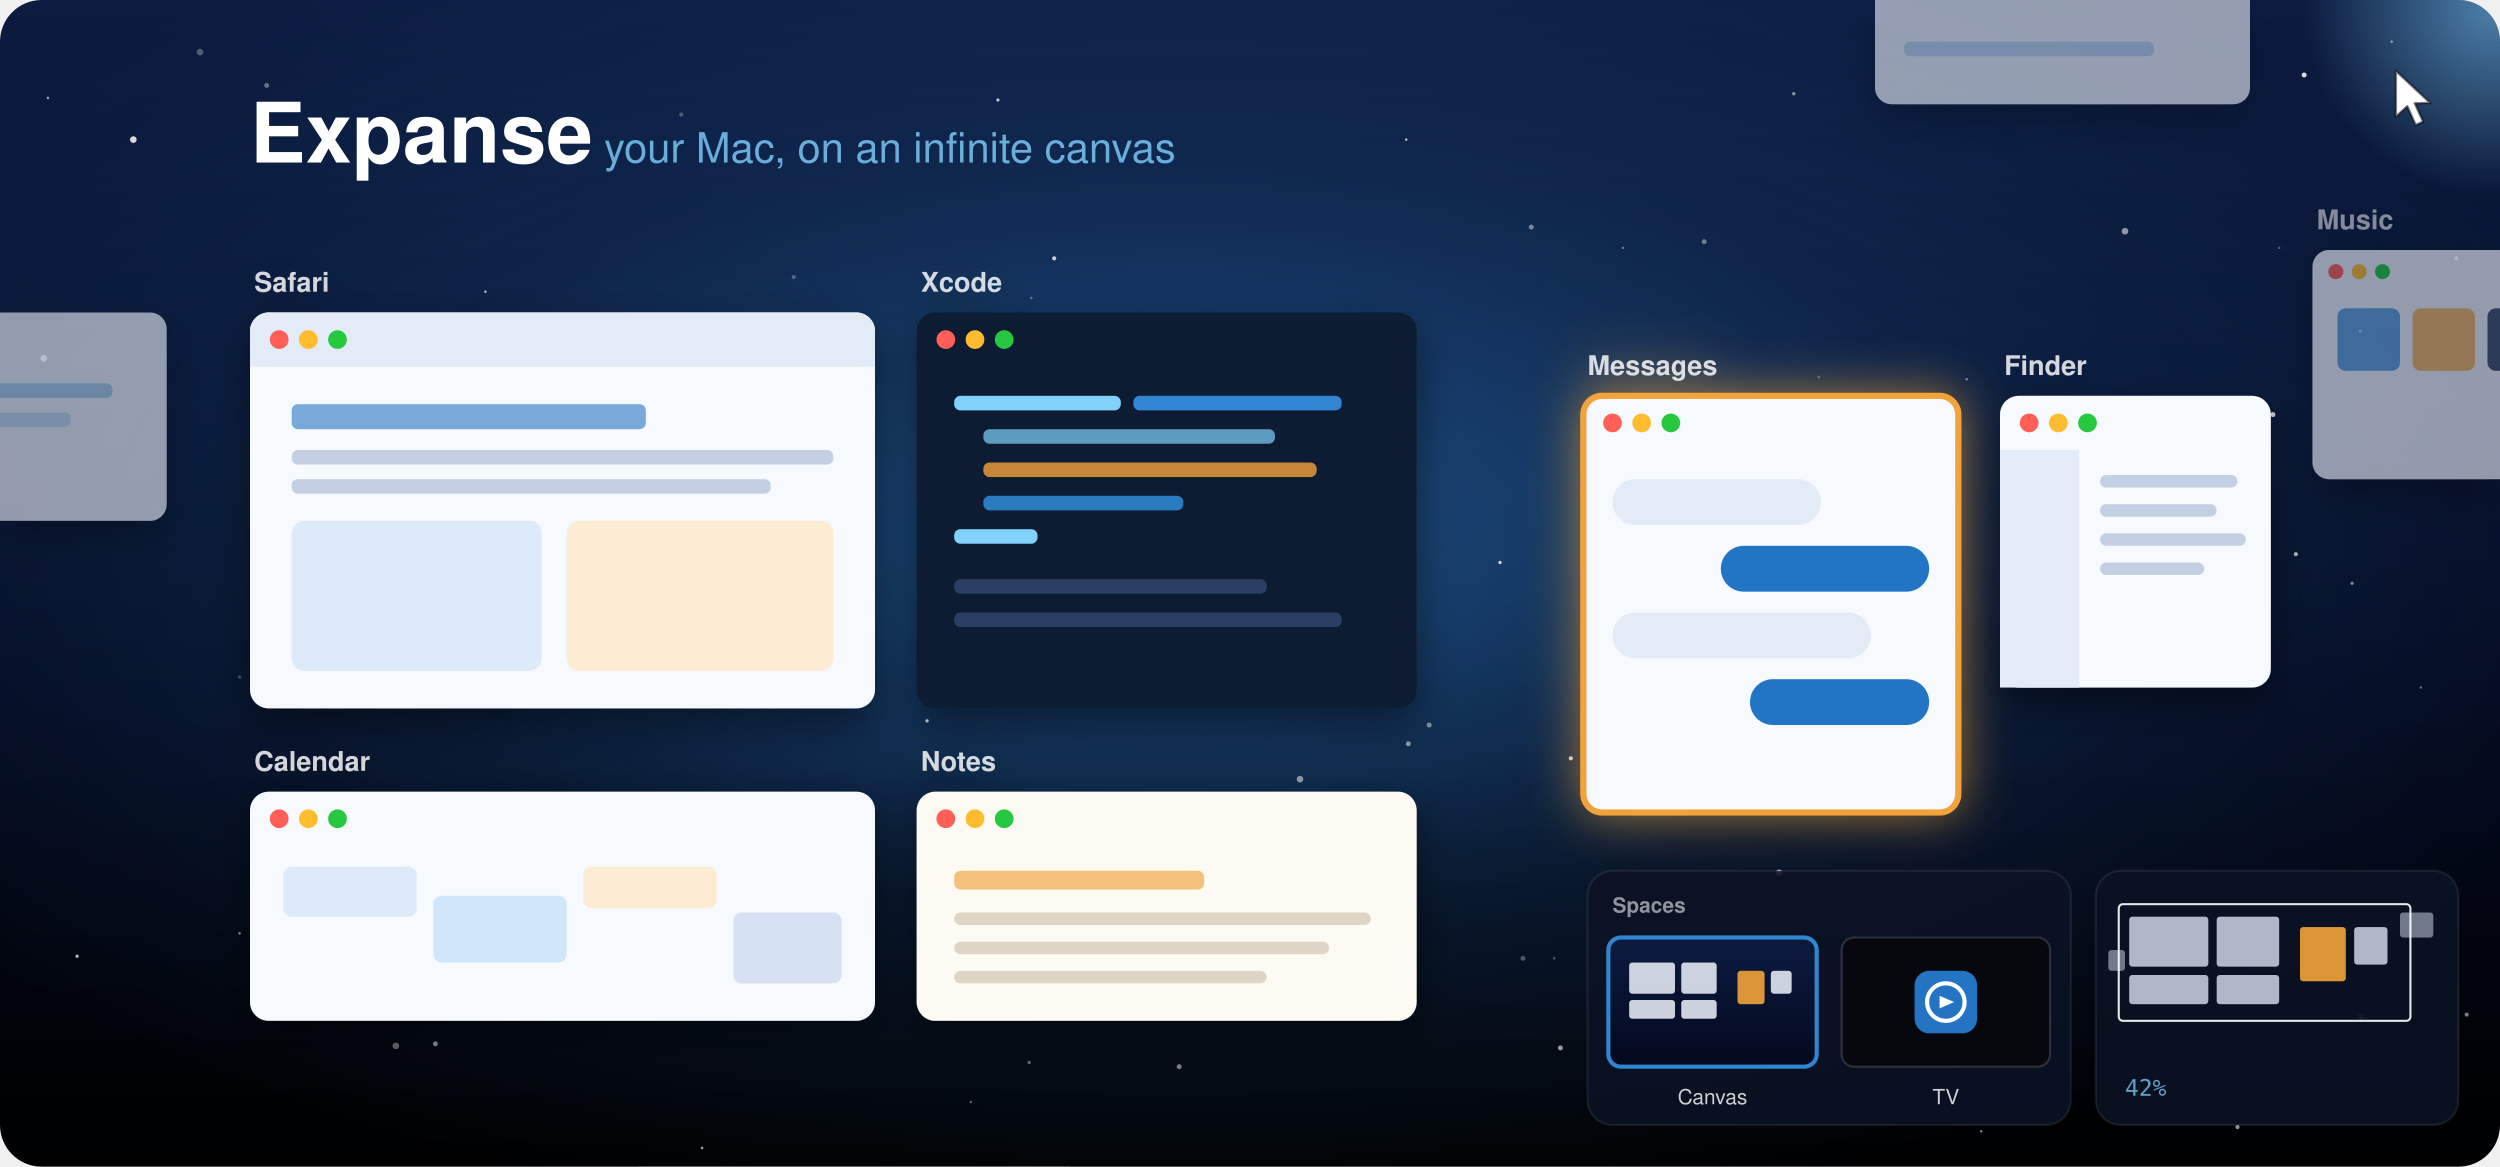
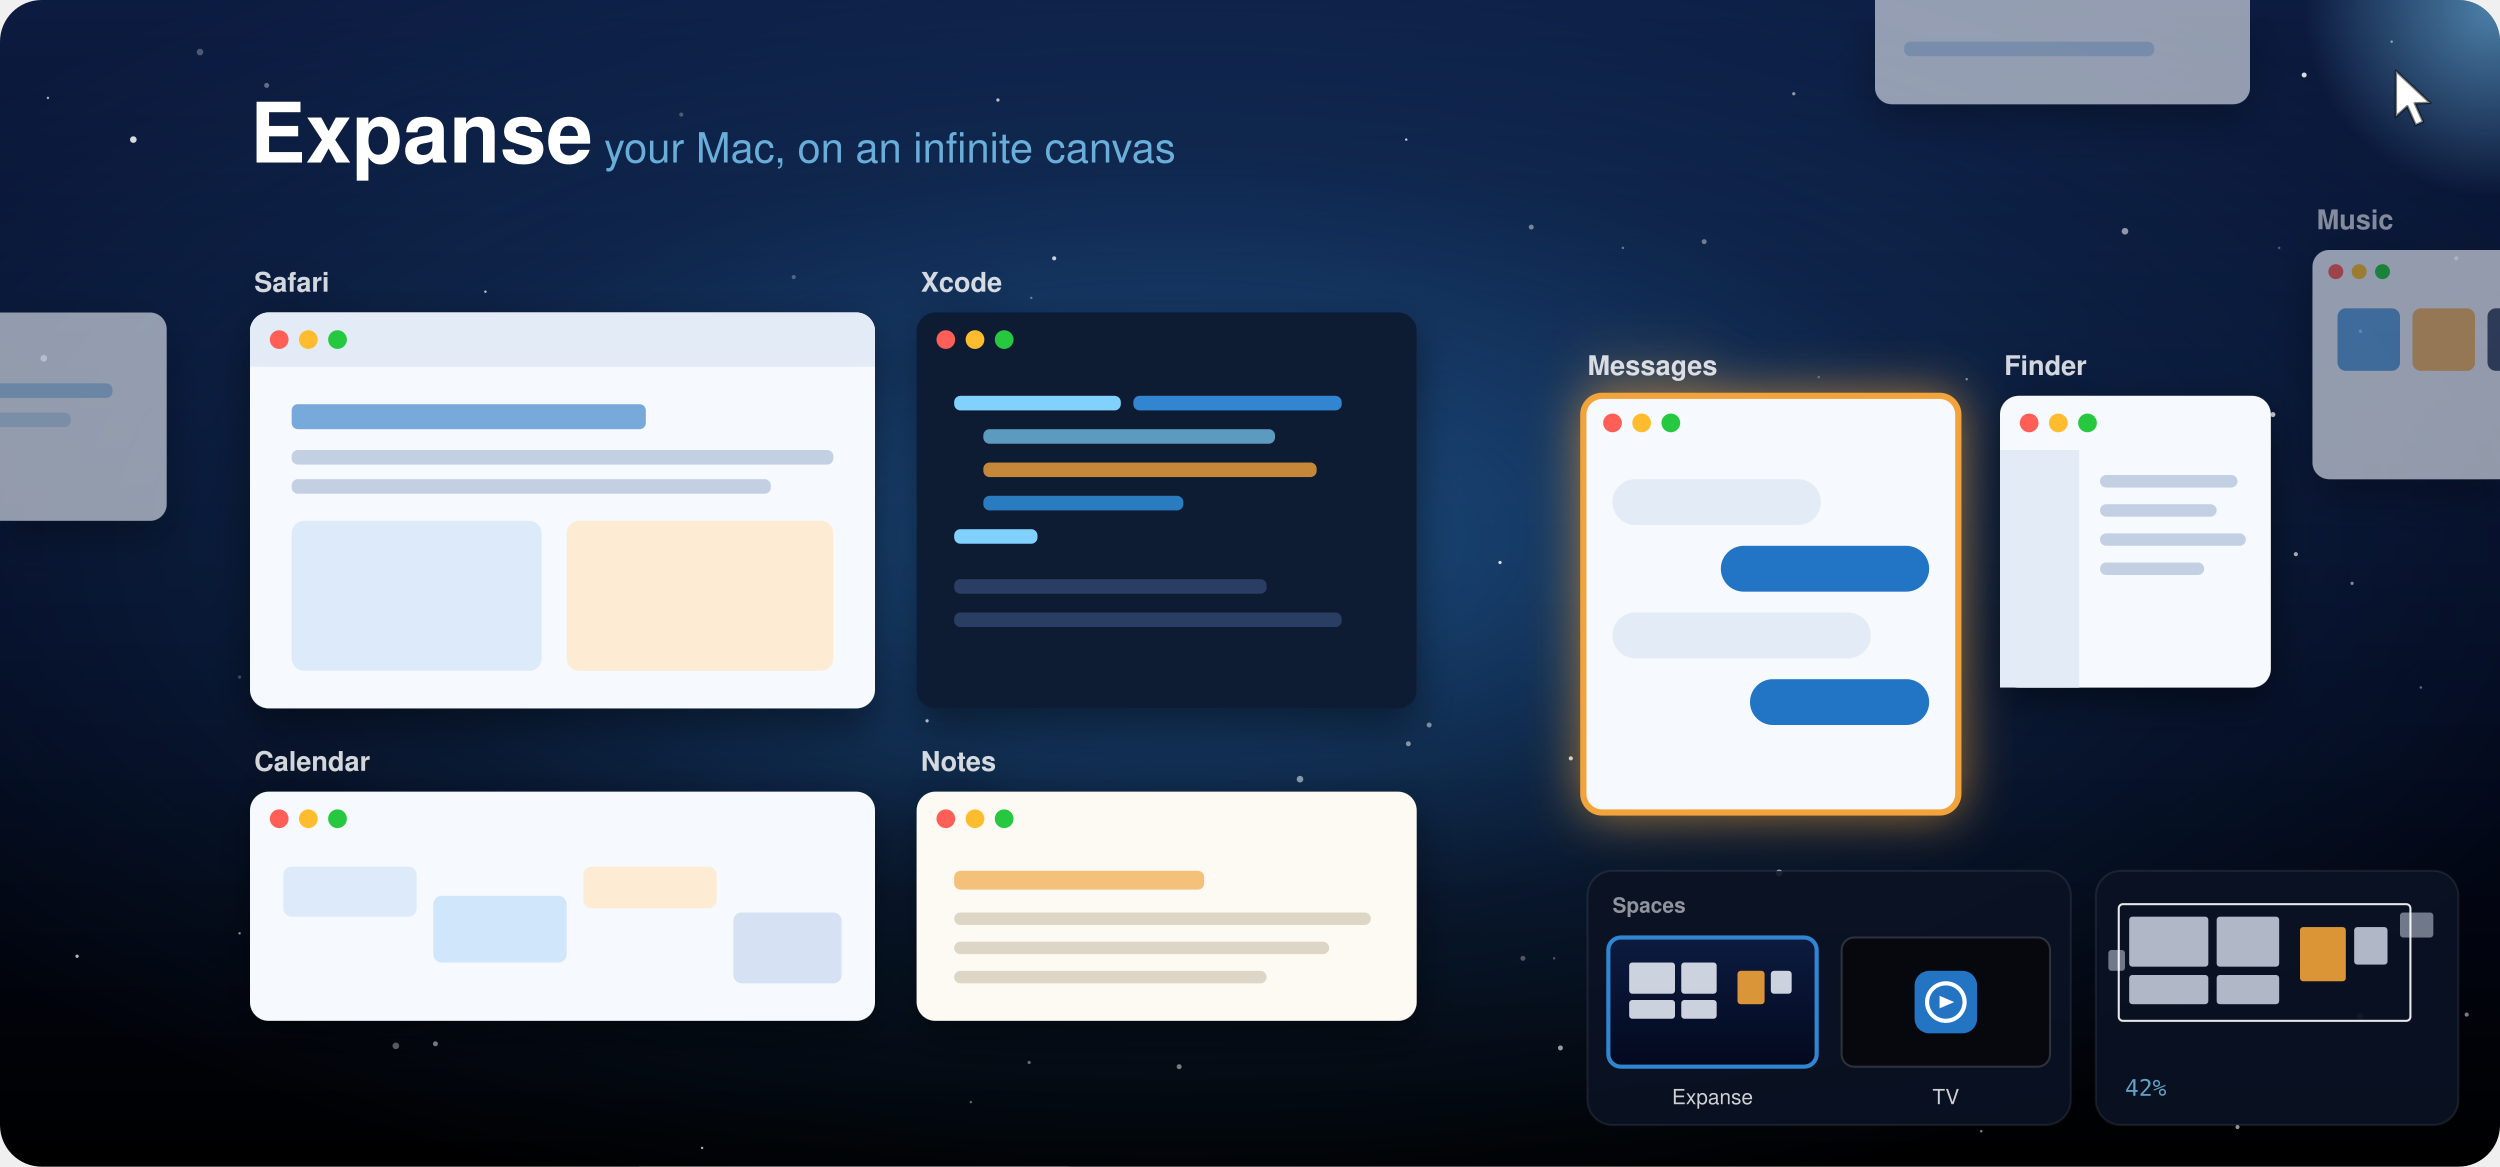
<svg xmlns="http://www.w3.org/2000/svg" viewBox="0 0 1200 560" width="1200" height="560" role="img" aria-labelledby="title desc">
  <defs>
    <linearGradient id="space" x1="0" y1="0" x2="0" y2="1">
      <stop offset="0" stop-color="#0c1b40" />
      <stop offset="0.6" stop-color="#03091e" />
      <stop offset="1" stop-color="#000" />
    </linearGradient>
    <radialGradient id="portal" cx="0.47" cy="0.46" r="0.6">
      <stop offset="0" stop-color="#3086d1" stop-opacity="0.55" />
      <stop offset="0.55" stop-color="#3086d1" stop-opacity="0.14" />
      <stop offset="1" stop-color="#3086d1" stop-opacity="0" />
    </radialGradient>
    <radialGradient id="corner" cx="0.5" cy="0.5" r="0.5">
      <stop offset="0" stop-color="#80d1fc" stop-opacity="0.55" />
      <stop offset="1" stop-color="#80d1fc" stop-opacity="0" />
    </radialGradient>
    <linearGradient id="tile" x1="0" y1="0" x2="0" y2="1">
      <stop offset="0" stop-color="#0c1b40" />
      <stop offset="1" stop-color="#03091e" />
    </linearGradient>
    <filter id="shadow" x="-15%" y="-15%" width="130%" height="150%">
      <feDropShadow dx="0" dy="8" stdDeviation="10" flood-color="#000" flood-opacity="0.45" />
    </filter>
    <filter id="focus" x="-20%" y="-20%" width="140%" height="140%">
      <feDropShadow dx="0" dy="0" stdDeviation="12" flood-color="#f2a33a" flood-opacity="0.65" />
    </filter>
    <clipPath id="card">
      <rect width="1200" height="560" rx="20" />
    </clipPath>
  </defs>
  <g clip-path="url(#card)" font-family="-apple-system, BlinkMacSystemFont, 'SF Pro Text', Helvetica, Arial, sans-serif">
    <rect width="1200" height="560" fill="url(#space)" />
    <rect width="1200" height="560" fill="url(#portal)" />
    <g>
      <circle cx="544" cy="313" r="1.2" fill="#fff" fill-opacity="0.52" />
      <circle cx="1020" cy="111" r="1.6" fill="#fff" fill-opacity="0.54" />
      <circle cx="735" cy="109" r="1.2" fill="#fff" fill-opacity="0.43" />
      <circle cx="115" cy="448" r="0.6" fill="#fff" fill-opacity="0.61" />
      <circle cx="477" cy="254" r="1.6" fill="#fff" fill-opacity="0.64" />
      <circle cx="746" cy="460" r="0.6" fill="#fff" fill-opacity="0.29" />
      <circle cx="233" cy="140" r="0.6" fill="#fff" fill-opacity="0.72" />
      <circle cx="394" cy="329" r="0.8" fill="#fff" fill-opacity="0.56" />
      <circle cx="766" cy="280" r="0.6" fill="#fff" fill-opacity="0.52" />
      <circle cx="337" cy="551" r="0.6" fill="#fff" fill-opacity="0.67" />
      <circle cx="381" cy="133" r="1.0" fill="#fff" fill-opacity="0.27" />
      <circle cx="675" cy="67" r="0.6" fill="#fff" fill-opacity="0.76" />
      <circle cx="466" cy="529" r="0.6" fill="#fff" fill-opacity="0.38" />
      <circle cx="1106" cy="36" r="1.2" fill="#fff" fill-opacity="0.84" />
      <circle cx="479" cy="48" r="0.8" fill="#fff" fill-opacity="0.72" />
      <circle cx="327" cy="55" r="1.0" fill="#fff" fill-opacity="0.26" />
      <circle cx="494" cy="510" r="0.8" fill="#fff" fill-opacity="0.4" />
      <circle cx="128" cy="41" r="1.2" fill="#fff" fill-opacity="0.36" />
      <circle cx="670" cy="251" r="0.8" fill="#fff" fill-opacity="0.84" />
      <circle cx="919" cy="236" r="1.2" fill="#fff" fill-opacity="0.32" />
      <circle cx="506" cy="124" r="1.0" fill="#fff" fill-opacity="0.77" />
      <circle cx="1162" cy="330" r="0.6" fill="#fff" fill-opacity="0.38" />
      <circle cx="475" cy="473" r="1.6" fill="#fff" fill-opacity="0.31" />
      <circle cx="1179" cy="124" r="1.0" fill="#fff" fill-opacity="0.26" />
      <circle cx="731" cy="460" r="1.2" fill="#fff" fill-opacity="0.29" />
      <circle cx="115" cy="325" r="0.8" fill="#fff" fill-opacity="0.26" />
      <circle cx="445" cy="346" r="0.8" fill="#fff" fill-opacity="0.83" />
      <circle cx="581" cy="321" r="1.2" fill="#fff" fill-opacity="0.36" />
      <circle cx="190" cy="502" r="1.6" fill="#fff" fill-opacity="0.4" />
      <circle cx="233" cy="410" r="1.6" fill="#fff" fill-opacity="0.37" />
      <circle cx="1133" cy="488" r="1.6" fill="#fff" fill-opacity="0.3" />
      <circle cx="64" cy="67" r="1.6" fill="#fff" fill-opacity="0.83" />
      <circle cx="290" cy="391" r="1.0" fill="#fff" fill-opacity="0.5" />
      <circle cx="1079" cy="275" r="1.6" fill="#fff" fill-opacity="0.36" />
      <circle cx="861" cy="45" r="0.8" fill="#fff" fill-opacity="0.54" />
      <circle cx="782" cy="343" r="0.6" fill="#fff" fill-opacity="0.42" />
      <circle cx="1094" cy="119" r="0.6" fill="#fff" fill-opacity="0.29" />
      <circle cx="495" cy="143" r="0.6" fill="#fff" fill-opacity="0.36" />
      <circle cx="445" cy="319" r="0.8" fill="#fff" fill-opacity="0.31" />
      <circle cx="172" cy="253" r="1.0" fill="#fff" fill-opacity="0.64" />
      <circle cx="826" cy="326" r="0.8" fill="#fff" fill-opacity="0.6" />
      <circle cx="1102" cy="266" r="1.0" fill="#fff" fill-opacity="0.67" />
      <circle cx="1148" cy="20" r="0.6" fill="#fff" fill-opacity="0.54" />
      <circle cx="873" cy="181" r="0.6" fill="#fff" fill-opacity="0.3" />
      <circle cx="655" cy="409" r="0.8" fill="#fff" fill-opacity="0.73" />
      <circle cx="1091" cy="199" r="1.2" fill="#fff" fill-opacity="0.79" />
      <circle cx="1039" cy="235" r="0.6" fill="#fff" fill-opacity="0.77" />
      <circle cx="686" cy="348" r="1.2" fill="#fff" fill-opacity="0.48" />
      <circle cx="23" cy="47" r="0.6" fill="#fff" fill-opacity="0.63" />
      <circle cx="1184" cy="487" r="1.0" fill="#fff" fill-opacity="0.48" />
      <circle cx="878" cy="324" r="1.2" fill="#fff" fill-opacity="0.53" />
      <circle cx="649" cy="290" r="1.6" fill="#fff" fill-opacity="0.27" />
      <circle cx="720" cy="270" r="0.8" fill="#fff" fill-opacity="0.82" />
      <circle cx="142" cy="432" r="1.2" fill="#fff" fill-opacity="0.4" />
      <circle cx="21" cy="172" r="1.6" fill="#fff" fill-opacity="0.37" />
      <circle cx="209" cy="501" r="1.2" fill="#fff" fill-opacity="0.55" />
      <circle cx="294" cy="228" r="1.0" fill="#fff" fill-opacity="0.37" />
      <circle cx="518" cy="446" r="0.8" fill="#fff" fill-opacity="0.78" />
      <circle cx="463" cy="325" r="1.0" fill="#fff" fill-opacity="0.38" />
      <circle cx="167" cy="199" r="0.6" fill="#fff" fill-opacity="0.68" />
      <circle cx="1133" cy="159" r="0.8" fill="#fff" fill-opacity="0.32" />
      <circle cx="566" cy="512" r="1.2" fill="#fff" fill-opacity="0.48" />
      <circle cx="624" cy="374" r="1.6" fill="#fff" fill-opacity="0.52" />
      <circle cx="96" cy="25" r="1.6" fill="#fff" fill-opacity="0.27" />
      <circle cx="847" cy="318" r="1.0" fill="#fff" fill-opacity="0.64" />
      <circle cx="676" cy="357" r="1.2" fill="#fff" fill-opacity="0.52" />
      <circle cx="37" cy="459" r="0.8" fill="#fff" fill-opacity="0.72" />
      <circle cx="951" cy="543" r="0.6" fill="#fff" fill-opacity="0.52" />
      <circle cx="754" cy="364" r="1.0" fill="#fff" fill-opacity="0.83" />
      <circle cx="818" cy="116" r="1.2" fill="#fff" fill-opacity="0.4" />
      <circle cx="854" cy="419" r="1.6" fill="#fff" fill-opacity="0.68" />
      <circle cx="220" cy="156" r="1.0" fill="#fff" fill-opacity="0.57" />
      <circle cx="1129" cy="280" r="0.8" fill="#fff" fill-opacity="0.49" />
      <circle cx="946" cy="501" r="0.6" fill="#fff" fill-opacity="0.5" />
      <circle cx="1065" cy="219" r="1.2" fill="#fff" fill-opacity="0.52" />
      <circle cx="749" cy="503" r="1.2" fill="#fff" fill-opacity="0.58" />
      <circle cx="781" cy="281" r="1.0" fill="#fff" fill-opacity="0.53" />
      <circle cx="779" cy="119" r="0.6" fill="#fff" fill-opacity="0.38" />
      <circle cx="1074" cy="541" r="1.0" fill="#fff" fill-opacity="0.57" />
      <circle cx="944" cy="182" r="0.6" fill="#fff" fill-opacity="0.46" />
    </g>
    <g filter="url(#shadow)" opacity="0.6">
      <g transform="translate(-70 150)">
        <rect width="150" height="100" rx="8" fill="#eef3fb" />
        <rect x="14" y="34" width="110" height="7" rx="3" fill="#3086d1" fill-opacity="0.35" />
        <rect x="14" y="48" width="90" height="7" rx="3" fill="#3086d1" fill-opacity="0.2" />
      </g>
      <g transform="translate(1110 120)">
        <text x="2" y="-10" fill="#fff" fill-opacity="0.82" font-size="13" font-weight="600">Music</text>
        <rect width="160" height="110" rx="8" fill="#eef3fb" />
        <circle cx="11.2" cy="10.4" r="3.6" fill="#ff5f57" />
        <circle cx="22.4" cy="10.4" r="3.6" fill="#febc2e" />
        <circle cx="33.6" cy="10.4" r="3.6" fill="#28c840" />
        <rect x="12" y="28" width="30" height="30" rx="4" fill="#3086d1" fill-opacity="0.75" />
        <rect x="48" y="28" width="30" height="30" rx="4" fill="#f2a33a" fill-opacity="0.75" />
        <rect x="84" y="28" width="30" height="30" rx="4" fill="#0c1b40" fill-opacity="0.75" />
      </g>
      <g transform="translate(300 560)">
        <rect width="220" height="120" rx="8" fill="#eef3fb" />
      </g>
      <g transform="translate(900 -60)">
        <rect width="180" height="110" rx="8" fill="#eef3fb" />
        <rect x="14" y="80" width="120" height="7" rx="3" fill="#3086d1" fill-opacity="0.25" />
      </g>
    </g>
    <g filter="url(#shadow)">
      <g transform="translate(120 150)">
        <text x="2" y="-10" fill="#fff" fill-opacity="0.82" font-size="13" font-weight="600">Safari</text>
        <rect width="300" height="190" rx="9" fill="#f6f9fd" />
        <rect width="300" height="26" rx="9" fill="#e3ebf6" />
        <rect y="17" width="300" height="9" fill="#e3ebf6" />
        <circle cx="14.0" cy="13.0" r="4.5" fill="#ff5f57" />
        <circle cx="28.0" cy="13.0" r="4.5" fill="#febc2e" />
        <circle cx="42.0" cy="13.0" r="4.5" fill="#28c840" />
        <rect x="20" y="44" width="170" height="12" rx="3" fill="#2474c4" fill-opacity="0.6" />
        <rect x="20" y="66" width="260" height="7" rx="3" fill="#c3d0e3" />
        <rect x="20" y="80" width="230" height="7" rx="3" fill="#c3d0e3" />
        <rect x="20" y="100" width="120" height="72" rx="6" fill="#dceafa" />
        <rect x="152" y="100" width="128" height="72" rx="6" fill="#fdebd3" />
      </g>
      <g transform="translate(440 150)">
        <text x="2" y="-10" fill="#fff" fill-opacity="0.82" font-size="13" font-weight="600">Xcode</text>
        <rect width="240" height="190" rx="9" fill="#0f1a33" />
        <circle cx="14.0" cy="13.0" r="4.5" fill="#ff5f57" />
        <circle cx="28.0" cy="13.0" r="4.5" fill="#febc2e" />
        <circle cx="42.0" cy="13.0" r="4.5" fill="#28c840" />
        <rect x="18" y="40" width="80" height="7" rx="3" fill="#80d1fc" />
        <rect x="104" y="40" width="100" height="7" rx="3" fill="#3086d1" />
        <rect x="32" y="56" width="140" height="7" rx="3" fill="#80d1fc" fill-opacity="0.7" />
        <rect x="32" y="72" width="160" height="7" rx="3" fill="#f2a33a" fill-opacity="0.8" />
        <rect x="32" y="88" width="96" height="7" rx="3" fill="#3086d1" fill-opacity="0.9" />
        <rect x="18" y="104" width="40" height="7" rx="3" fill="#80d1fc" />
        <rect x="18" y="128" width="150" height="7" rx="3" fill="#2c3d63" />
        <rect x="18" y="144" width="186" height="7" rx="3" fill="#2c3d63" />
      </g>
      <g transform="translate(120 380)">
        <text x="2" y="-10" fill="#fff" fill-opacity="0.82" font-size="13" font-weight="600">Calendar</text>
        <rect width="300" height="110" rx="9" fill="#f6f9fd" />
        <circle cx="14.0" cy="13.0" r="4.5" fill="#ff5f57" />
        <circle cx="28.0" cy="13.0" r="4.5" fill="#febc2e" />
        <circle cx="42.0" cy="13.0" r="4.5" fill="#28c840" />
        <rect x="16" y="36" width="64" height="24" rx="4" fill="#dceafa" />
        <rect x="88" y="50" width="64" height="32" rx="4" fill="#cfe6fb" />
        <rect x="160" y="36" width="64" height="20" rx="4" fill="#fdebd3" />
        <rect x="232" y="58" width="52" height="34" rx="4" fill="#d6e2f3" />
      </g>
      <g transform="translate(440 380)">
        <text x="2" y="-10" fill="#fff" fill-opacity="0.82" font-size="13" font-weight="600">Notes</text>
        <rect width="240" height="110" rx="9" fill="#fdfaf3" />
        <circle cx="14.0" cy="13.0" r="4.5" fill="#ff5f57" />
        <circle cx="28.0" cy="13.0" r="4.5" fill="#febc2e" />
        <circle cx="42.0" cy="13.0" r="4.5" fill="#28c840" />
        <rect x="18" y="38" width="120" height="9" rx="3" fill="#f2a33a" fill-opacity="0.65" />
        <rect x="18" y="58" width="200" height="6" rx="3" fill="#ddd6c6" />
        <rect x="18" y="72" width="180" height="6" rx="3" fill="#ddd6c6" />
        <rect x="18" y="86" width="150" height="6" rx="3" fill="#ddd6c6" />
      </g>
    </g>
    <g transform="translate(760 190)" filter="url(#focus)">
      <text x="2" y="-10" fill="#fff" fill-opacity="0.82" font-size="13" font-weight="600">Messages</text>
      <rect width="180" height="200" rx="9" fill="#f6f9fd" />
      <circle cx="14.0" cy="13.0" r="4.5" fill="#ff5f57" />
      <circle cx="28.0" cy="13.0" r="4.5" fill="#febc2e" />
      <circle cx="42.0" cy="13.0" r="4.5" fill="#28c840" />
      <rect x="14" y="40" width="100" height="22" rx="11" fill="#e3ebf6" />
      <rect x="66" y="72" width="100" height="22" rx="11" fill="#2474c4" />
      <rect x="14" y="104" width="124" height="22" rx="11" fill="#e3ebf6" />
      <rect x="80" y="136" width="86" height="22" rx="11" fill="#2474c4" />
      <rect width="180" height="200" rx="9" fill="none" stroke="#f2a33a" stroke-width="3" />
    </g>
    <g transform="translate(960 190)" filter="url(#shadow)">
      <text x="2" y="-10" fill="#fff" fill-opacity="0.82" font-size="13" font-weight="600">Finder</text>
      <rect width="130" height="140" rx="9" fill="#f6f9fd" />
      <circle cx="14.0" cy="13.0" r="4.5" fill="#ff5f57" />
      <circle cx="28.0" cy="13.0" r="4.5" fill="#febc2e" />
      <circle cx="42.0" cy="13.0" r="4.5" fill="#28c840" />
      <rect x="0" y="26" width="38" height="114" fill="#e3ebf6" />
      <rect x="48" y="38" width="66" height="6" rx="3" fill="#c3d0e3" />
      <rect x="48" y="52" width="56" height="6" rx="3" fill="#c3d0e3" />
      <rect x="48" y="66" width="70" height="6" rx="3" fill="#c3d0e3" />
      <rect x="48" y="80" width="50" height="6" rx="3" fill="#c3d0e3" />
    </g>
    <circle cx="1196" cy="4" r="90" fill="url(#corner)" />
    <path d="M1150 34 l0 22 l5.5 -5 l4 9 l3.6 -1.6 l-4 -8.8 l7.4 -0.2 z" fill="#fff" stroke="#000" stroke-opacity="0.5" stroke-width="1.2" stroke-linejoin="round" />
    <g transform="translate(762 418)">
      <rect width="232" height="122" rx="12" fill="#0b1224" fill-opacity="0.9" stroke="#fff" stroke-opacity="0.08" />
      <text x="12" y="20" fill="#fff" fill-opacity="0.55" font-size="10" font-weight="600">Spaces</text>
      <g transform="translate(10 32)">
        <rect width="100" height="62" rx="6" fill="url(#tile)" stroke="#3086d1" stroke-width="2" />
        <rect x="10" y="12" width="22" height="15" rx="1.5" fill="#eef3fb" fill-opacity="0.85" />
        <rect x="35" y="12" width="17" height="15" rx="1.5" fill="#eef3fb" fill-opacity="0.85" />
        <rect x="10" y="30" width="22" height="9" rx="1.5" fill="#eef3fb" fill-opacity="0.85" />
        <rect x="35" y="30" width="17" height="9" rx="1.5" fill="#eef3fb" fill-opacity="0.85" />
        <rect x="62" y="16" width="13" height="16" rx="1.5" fill="#f2a33a" fill-opacity="0.9" />
        <rect x="78" y="16" width="10" height="11" rx="1.5" fill="#eef3fb" fill-opacity="0.85" />
-         <text x="50" y="80" fill="#fff" fill-opacity="0.8" font-size="10" font-weight="500" text-anchor="middle">Canvas</text>
+         <text x="50" y="80" fill="#fff" fill-opacity="0.8" font-size="10" font-weight="500" text-anchor="middle">Expanse</text>
      </g>
      <g transform="translate(122 32)">
        <rect width="100" height="62" rx="6" fill="#06080d" stroke="#fff" stroke-opacity="0.15" />
        <rect x="35" y="16" width="30" height="30" rx="7" fill="#2474c4" />
        <circle cx="50" cy="31" r="9" fill="none" stroke="#fff" stroke-width="2" />
        <path d="M47 28 l7 3 l-7 3 z" fill="#fff" />
        <text x="50" y="80" fill="#fff" fill-opacity="0.8" font-size="10" font-weight="500" text-anchor="middle">TV</text>
      </g>
    </g>
    <g transform="translate(1006 418)">
      <rect width="174" height="122" rx="12" fill="#0b1224" fill-opacity="0.9" stroke="#fff" stroke-opacity="0.08" />
      <rect x="16" y="22" width="38" height="24" rx="1.5" fill="#d9e2f0" fill-opacity="0.8" />
      <rect x="58" y="22" width="30" height="24" rx="1.5" fill="#d9e2f0" fill-opacity="0.8" />
      <rect x="16" y="50" width="38" height="14" rx="1.5" fill="#d9e2f0" fill-opacity="0.8" />
      <rect x="58" y="50" width="30" height="14" rx="1.5" fill="#d9e2f0" fill-opacity="0.8" />
      <rect x="98" y="27" width="22" height="26" rx="1.5" fill="#f2a33a" fill-opacity="0.9" />
      <rect x="124" y="27" width="16" height="18" rx="1.5" fill="#d9e2f0" fill-opacity="0.8" />
      <rect x="146" y="20" width="16" height="12" rx="1.5" fill="#d9e2f0" fill-opacity="0.5" />
      <rect x="6" y="38" width="8" height="10" rx="1.5" fill="#d9e2f0" fill-opacity="0.5" />
      <rect x="11" y="16" width="140" height="56" rx="2" fill="none" stroke="#fff" stroke-opacity="0.9" />
      <text x="14" y="108" fill="#80d1fc" fill-opacity="0.75" font-family="SF Mono, Menlo, monospace" font-size="11">42%</text>
    </g>
    <text x="120" y="78" fill="#fff" font-family="-apple-system, BlinkMacSystemFont, 'SF Pro Display', Helvetica, Arial, sans-serif" font-size="40" font-weight="700">Expanse</text>
    <text x="290" y="78" fill="#80d1fc" fill-opacity="0.8" font-size="20">your Mac, on an infinite canvas</text>
  </g>
</svg>
